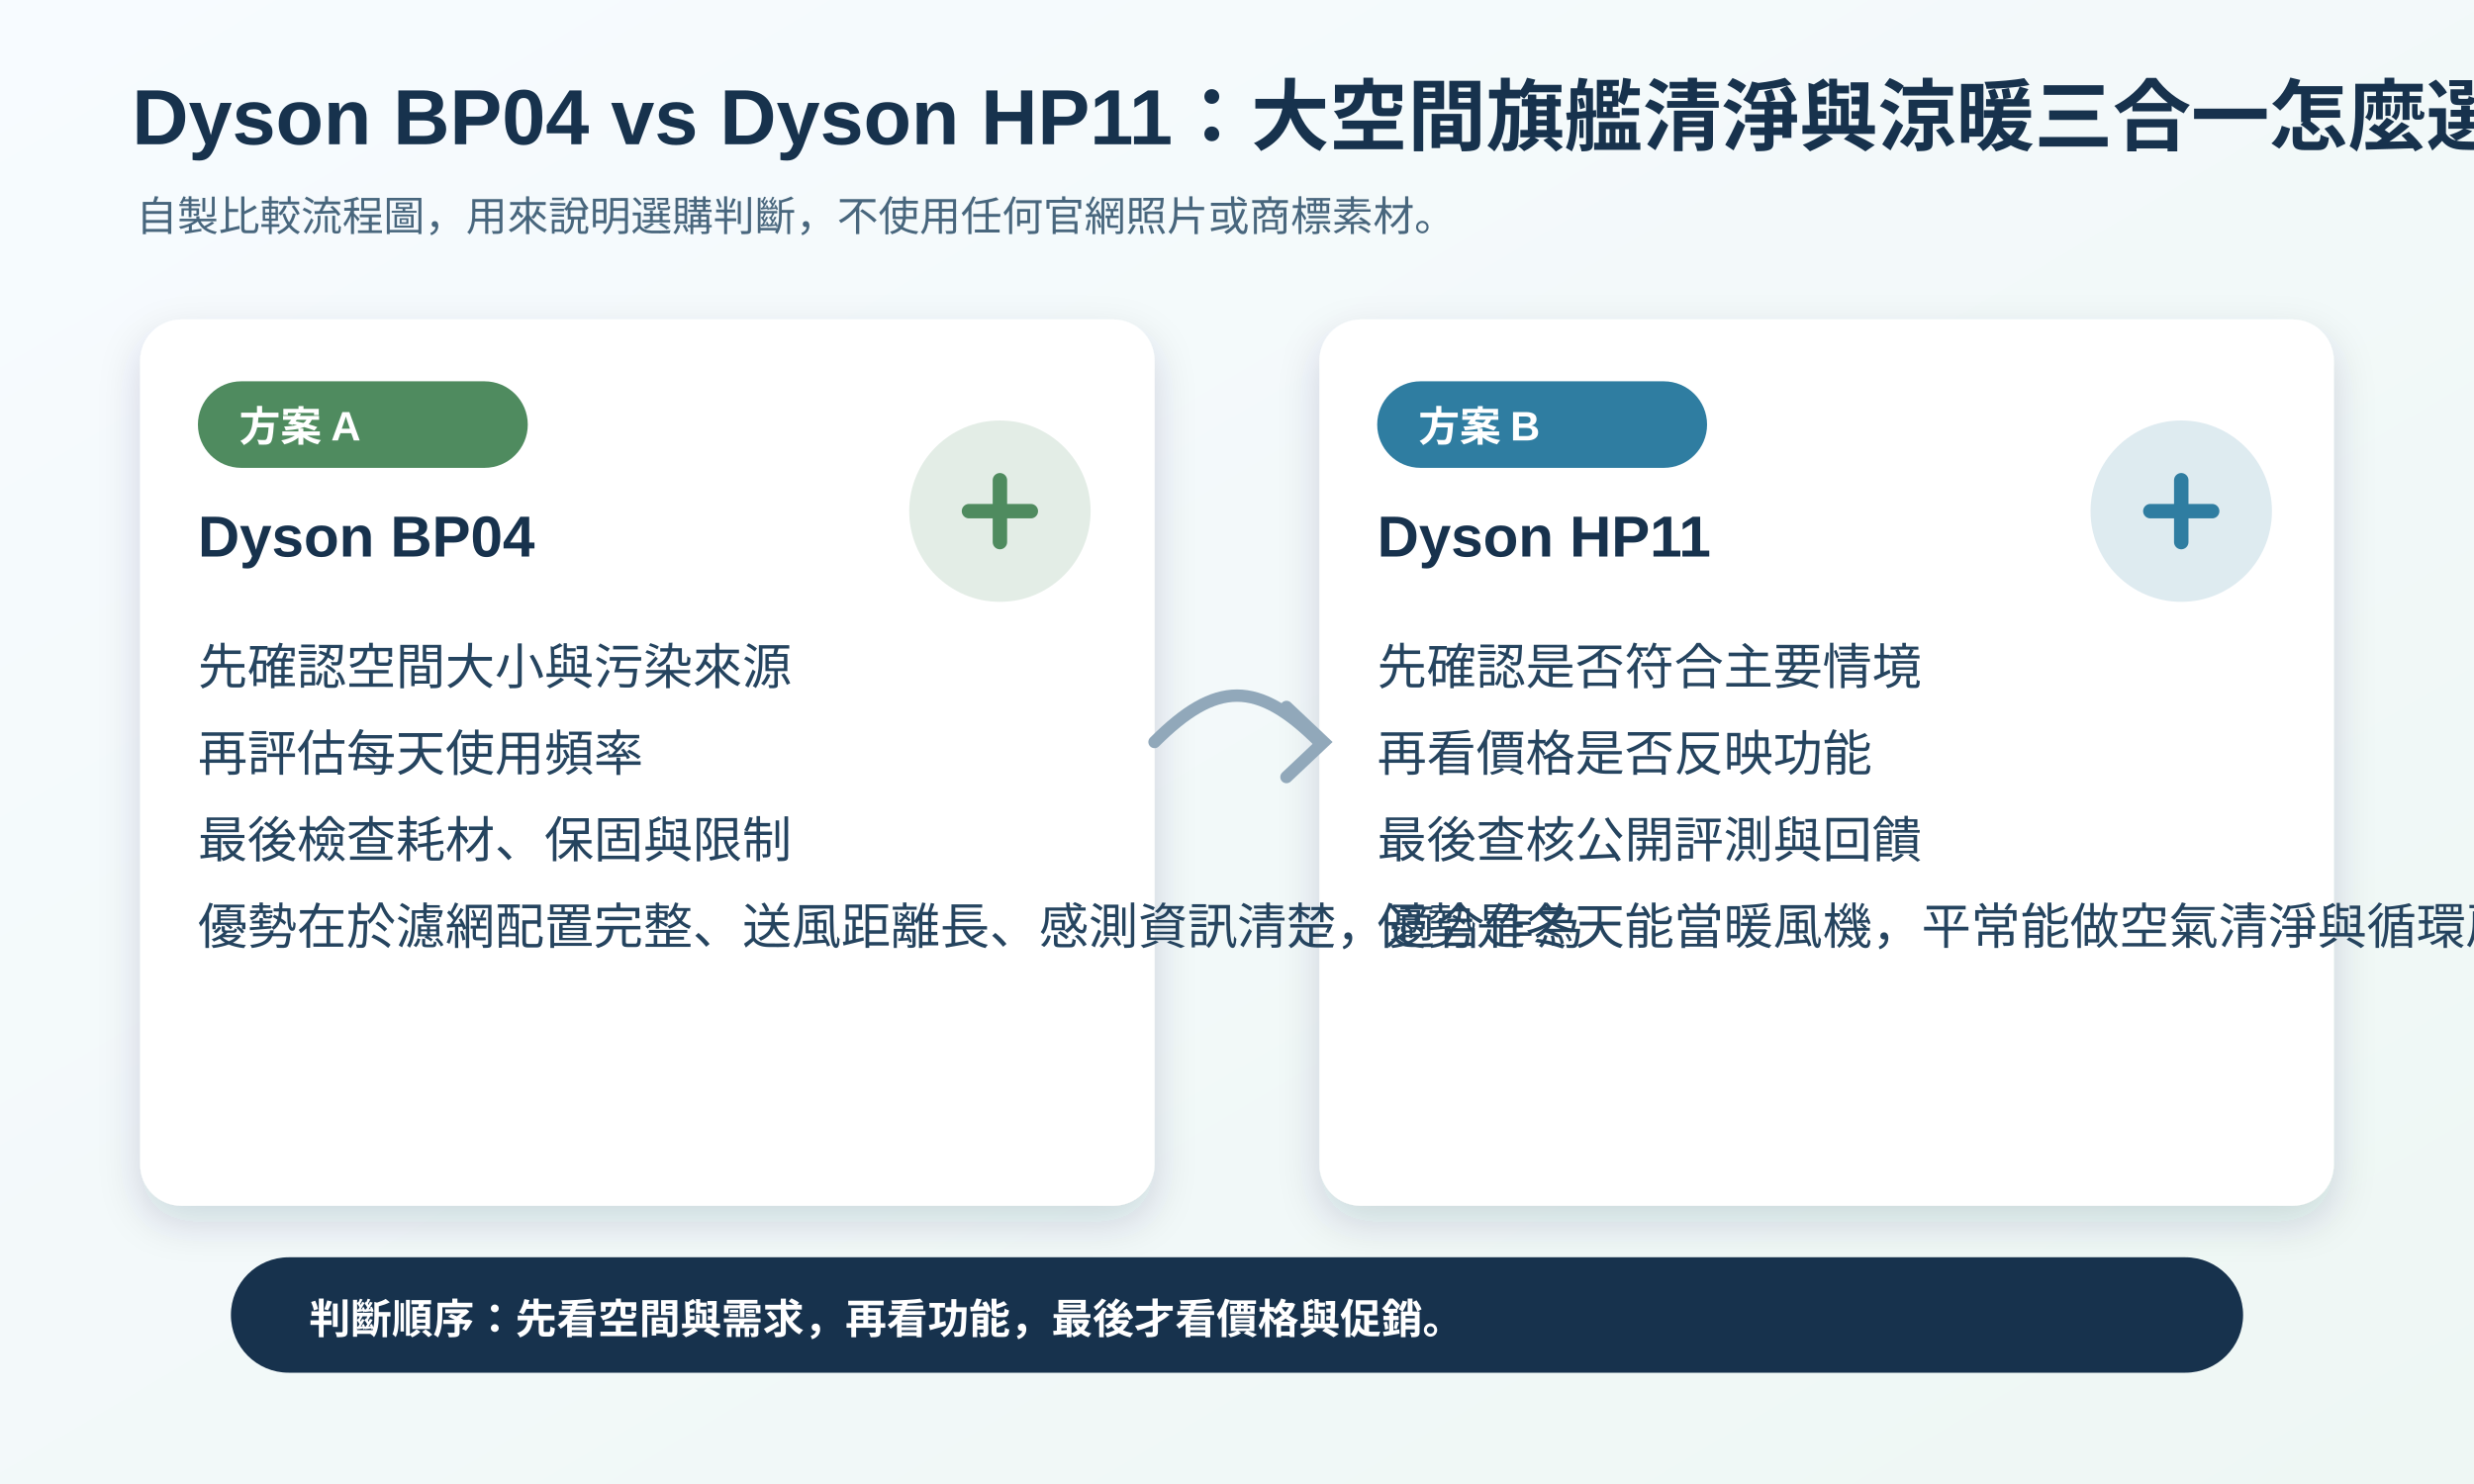
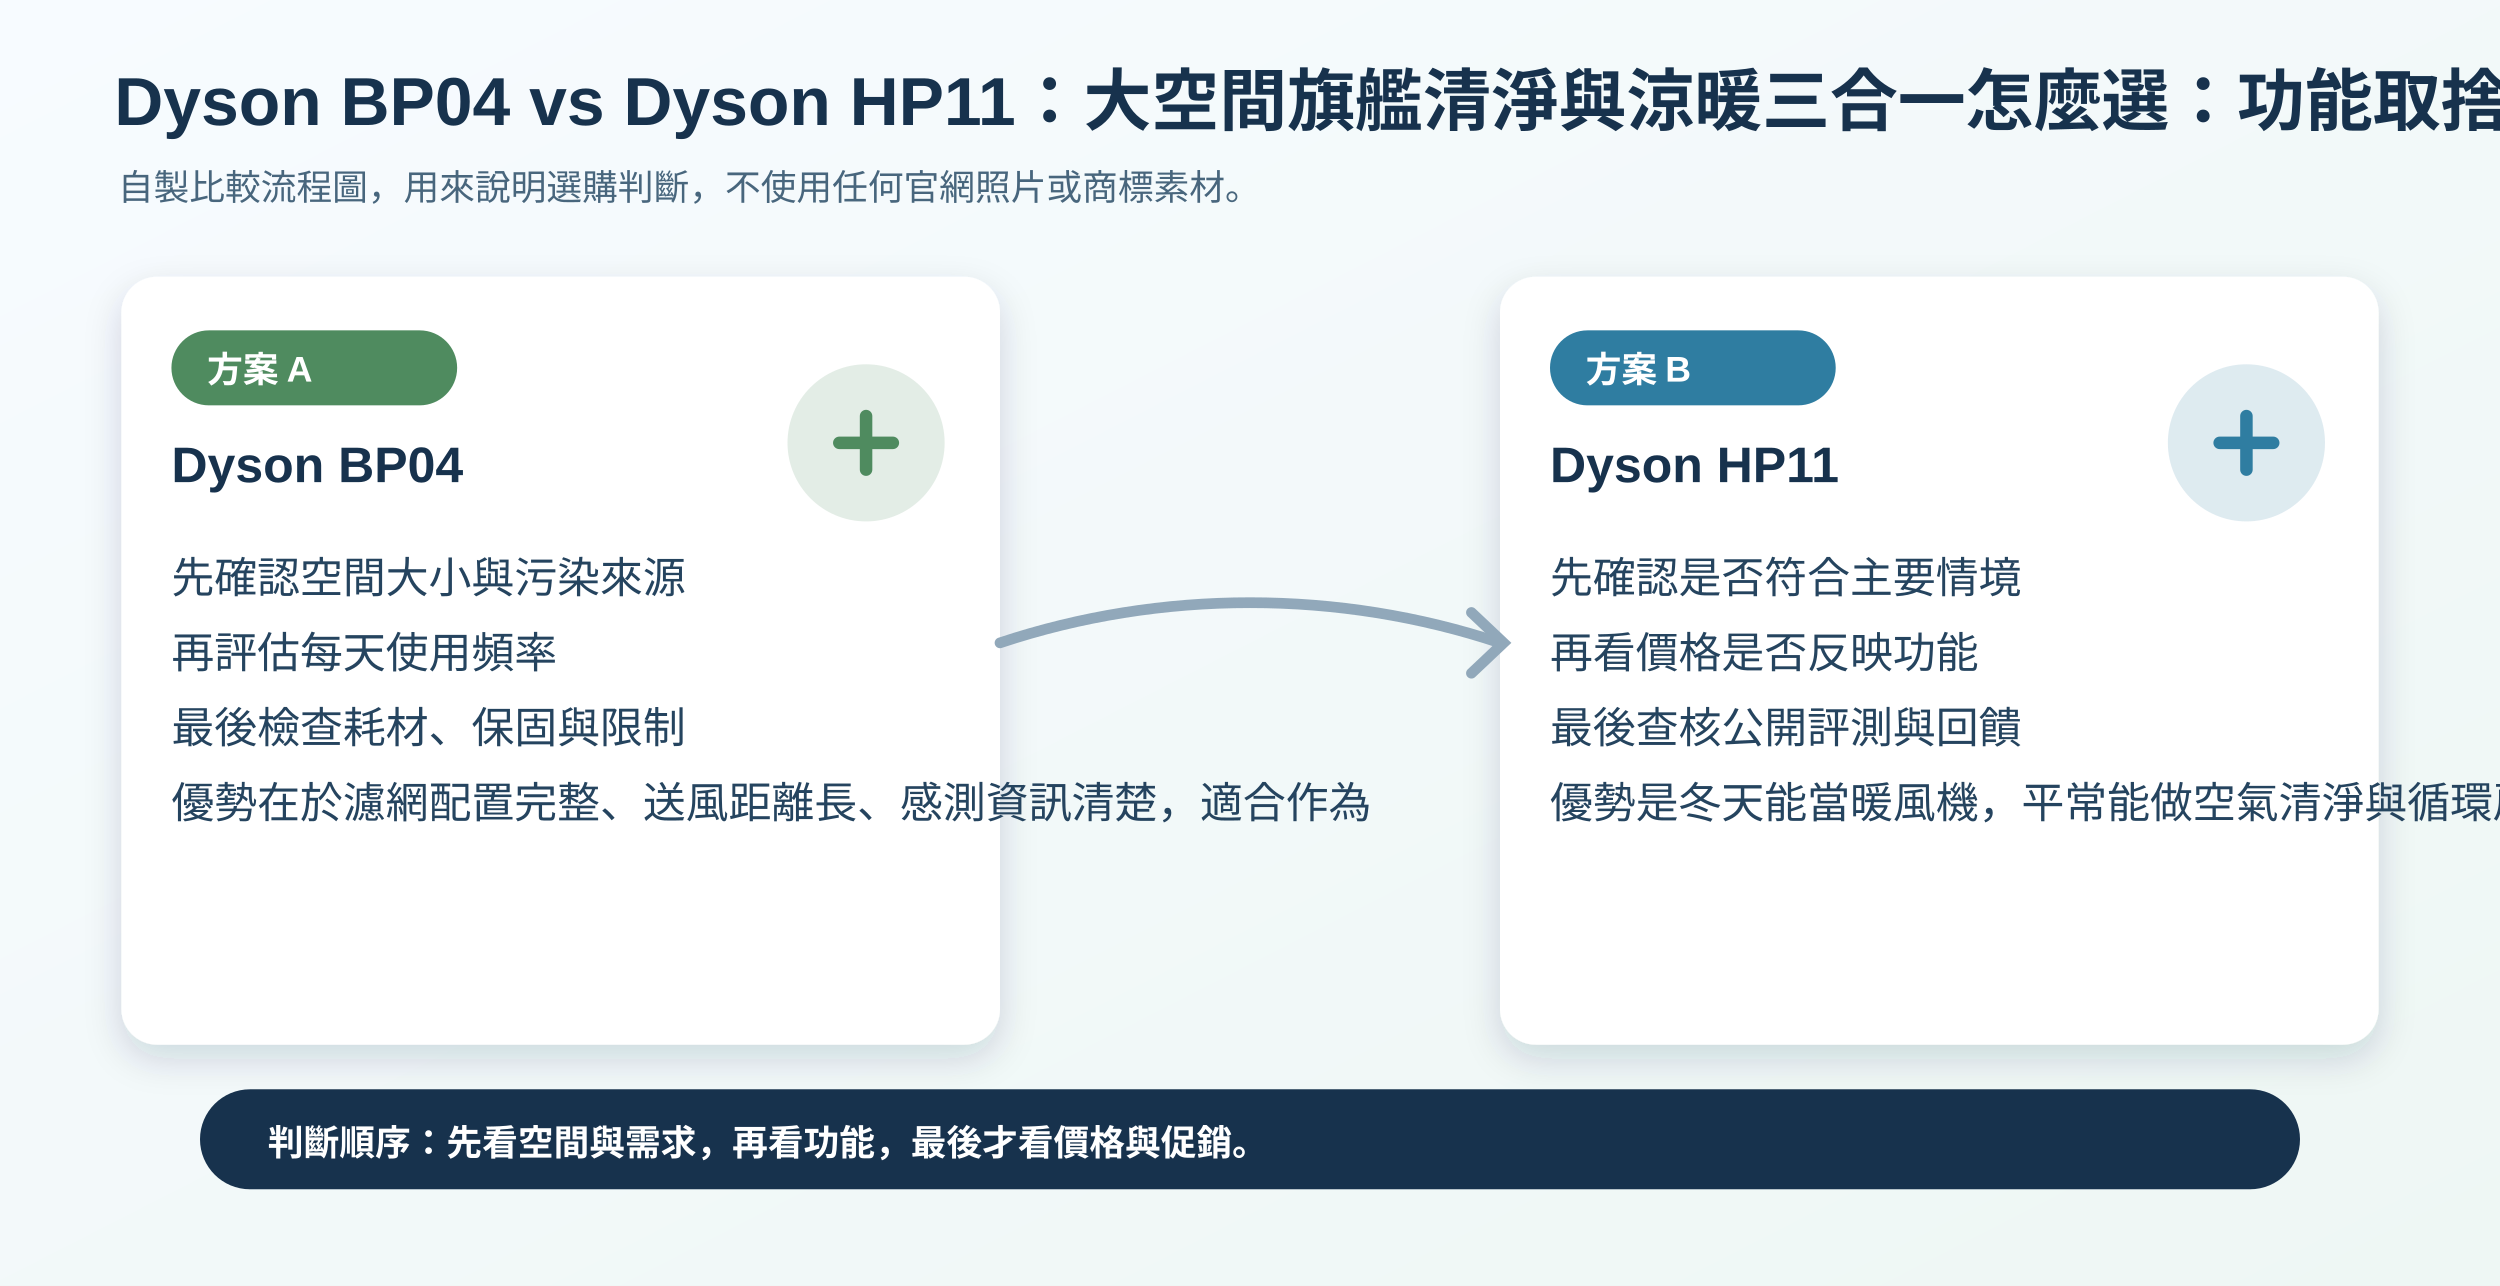
- <svg xmlns="http://www.w3.org/2000/svg" width="1200" height="720" viewBox="0 0 1200 720" role="img" aria-labelledby="title desc">
+ <svg xmlns="http://www.w3.org/2000/svg" width="1400" height="720" viewBox="0 0 1400 720" role="img" aria-labelledby="title desc">
  <defs>
    <linearGradient id="bg" x1="0" x2="1" y1="0" y2="1">
      <stop offset="0%" stop-color="#f7fbff" />
      <stop offset="100%" stop-color="#eef7f4" />
    </linearGradient>
    <filter id="shadow" x="-10%" y="-10%" width="120%" height="120%">
      <feDropShadow dx="0" dy="8" stdDeviation="10" flood-color="#17324d" flood-opacity="0.16" />
    </filter>
  </defs>
  <style>
    .title { font: 700 38px "Noto Sans TC", "Microsoft JhengHei", Arial, sans-serif; fill: #17324d; }
    .label { font: 700 28px "Noto Sans TC", "Microsoft JhengHei", Arial, sans-serif; fill: #17324d; }
    .body { font: 500 24px "Noto Sans TC", "Microsoft JhengHei", Arial, sans-serif; fill: #25445f; }
    .small { font: 500 20px "Noto Sans TC", "Microsoft JhengHei", Arial, sans-serif; fill: #48667d; }
    .pill { font: 700 20px "Noto Sans TC", "Microsoft JhengHei", Arial, sans-serif; fill: #ffffff; }
  </style>
-   <rect width="1200" height="720" rx="0" fill="url(#bg)" />
+   <rect width="1400" height="720" rx="0" fill="url(#bg)" />
  <text x="64" y="70" class="title">Dyson BP04 vs Dyson HP11：大空間旗艦清淨與涼暖三合一怎麼選：功能取捨流程</text>
  <text x="66" y="112" class="small">自製比較流程圖，用來說明選購判斷，不使用任何官網照片或商標素材。</text>
  <rect x="68" y="155" width="492" height="430" rx="20" fill="#ffffff" filter="url(#shadow)" />
-   <rect x="640" y="155" width="492" height="430" rx="20" fill="#ffffff" filter="url(#shadow)" />
+   <rect x="840" y="155" width="492" height="430" rx="20" fill="#ffffff" filter="url(#shadow)" />
  <rect x="96" y="185" width="160" height="42" rx="21" fill="#4f8b5f" />
-   <rect x="668" y="185" width="160" height="42" rx="21" fill="#2f7da1" />
+   <rect x="868" y="185" width="160" height="42" rx="21" fill="#2f7da1" />
  <text x="116" y="214" class="pill">方案 A</text>
-   <text x="688" y="214" class="pill">方案 B</text>
+   <text x="888" y="214" class="pill">方案 B</text>
  <text x="96" y="270" class="label">Dyson BP04</text>
-   <text x="668" y="270" class="label">Dyson HP11</text>
+   <text x="868" y="270" class="label">Dyson HP11</text>
  <circle cx="485" cy="248" r="44" fill="#4f8b5f" opacity="0.16" />
-   <circle cx="1058" cy="248" r="44" fill="#2f7da1" opacity="0.16" />
+   <circle cx="1258" cy="248" r="44" fill="#2f7da1" opacity="0.16" />
  <path d="M470 248 h30 m-15 -15 v30" stroke="#4f8b5f" stroke-width="7" stroke-linecap="round" />
-   <path d="M1043 248 h30 m-15 -15 v30" stroke="#2f7da1" stroke-width="7" stroke-linecap="round" />
+   <path d="M1243 248 h30 m-15 -15 v30" stroke="#2f7da1" stroke-width="7" stroke-linecap="round" />
  <text x="96" y="332" class="body" font-size="26">先確認空間大小與污染來源</text>
  <text x="96" y="374" class="body" font-size="26">再評估每天使用頻率</text>
  <text x="96" y="416" class="body" font-size="26">最後檢查耗材、保固與限制</text>
  <text x="96" y="458" class="body" font-size="26">優勢在於濾網配置完整、送風距離長、感測資訊清楚，適合作為</text>
-   <text x="668" y="332" class="body" font-size="26">先確認是否符合主要情境</text>
-   <text x="668" y="374" class="body" font-size="26">再看價格是否反映功能</text>
-   <text x="668" y="416" class="body" font-size="26">最後查核公開評測與回饋</text>
-   <text x="668" y="458" class="body" font-size="26">優勢是冬天能當暖風機，平常能做空氣清淨與循環扇，對不想擺</text>
-   <path d="M560 360 C590 330 610 330 640 360" fill="none" stroke="#91a8ba" stroke-width="6" stroke-linecap="round" />
-   <path d="M624 343 L642 360 L624 377" fill="none" stroke="#91a8ba" stroke-width="6" stroke-linecap="round" />
-   <rect x="112" y="610" width="976" height="56" rx="28" fill="#17324d" />
+   <text x="868" y="332" class="body" font-size="26">先確認是否符合主要情境</text>
+   <text x="868" y="374" class="body" font-size="26">再看價格是否反映功能</text>
+   <text x="868" y="416" class="body" font-size="26">最後查核公開評測與回饋</text>
+   <text x="868" y="458" class="body" font-size="26">優勢是冬天能當暖風機，平常能做空氣清淨與循環扇，對不想擺</text>
+   <path d="M560 360 C650 330 750 330 840 360" fill="none" stroke="#91a8ba" stroke-width="6" stroke-linecap="round" />
+   <path d="M824 343 L842 360 L824 377" fill="none" stroke="#91a8ba" stroke-width="6" stroke-linecap="round" />
+   <rect x="112" y="610" width="1176" height="56" rx="28" fill="#17324d" />
  <text x="150" y="647" class="pill">判斷順序：先看空間與需求，再看功能，最後才看價格與促銷。</text>
</svg>
